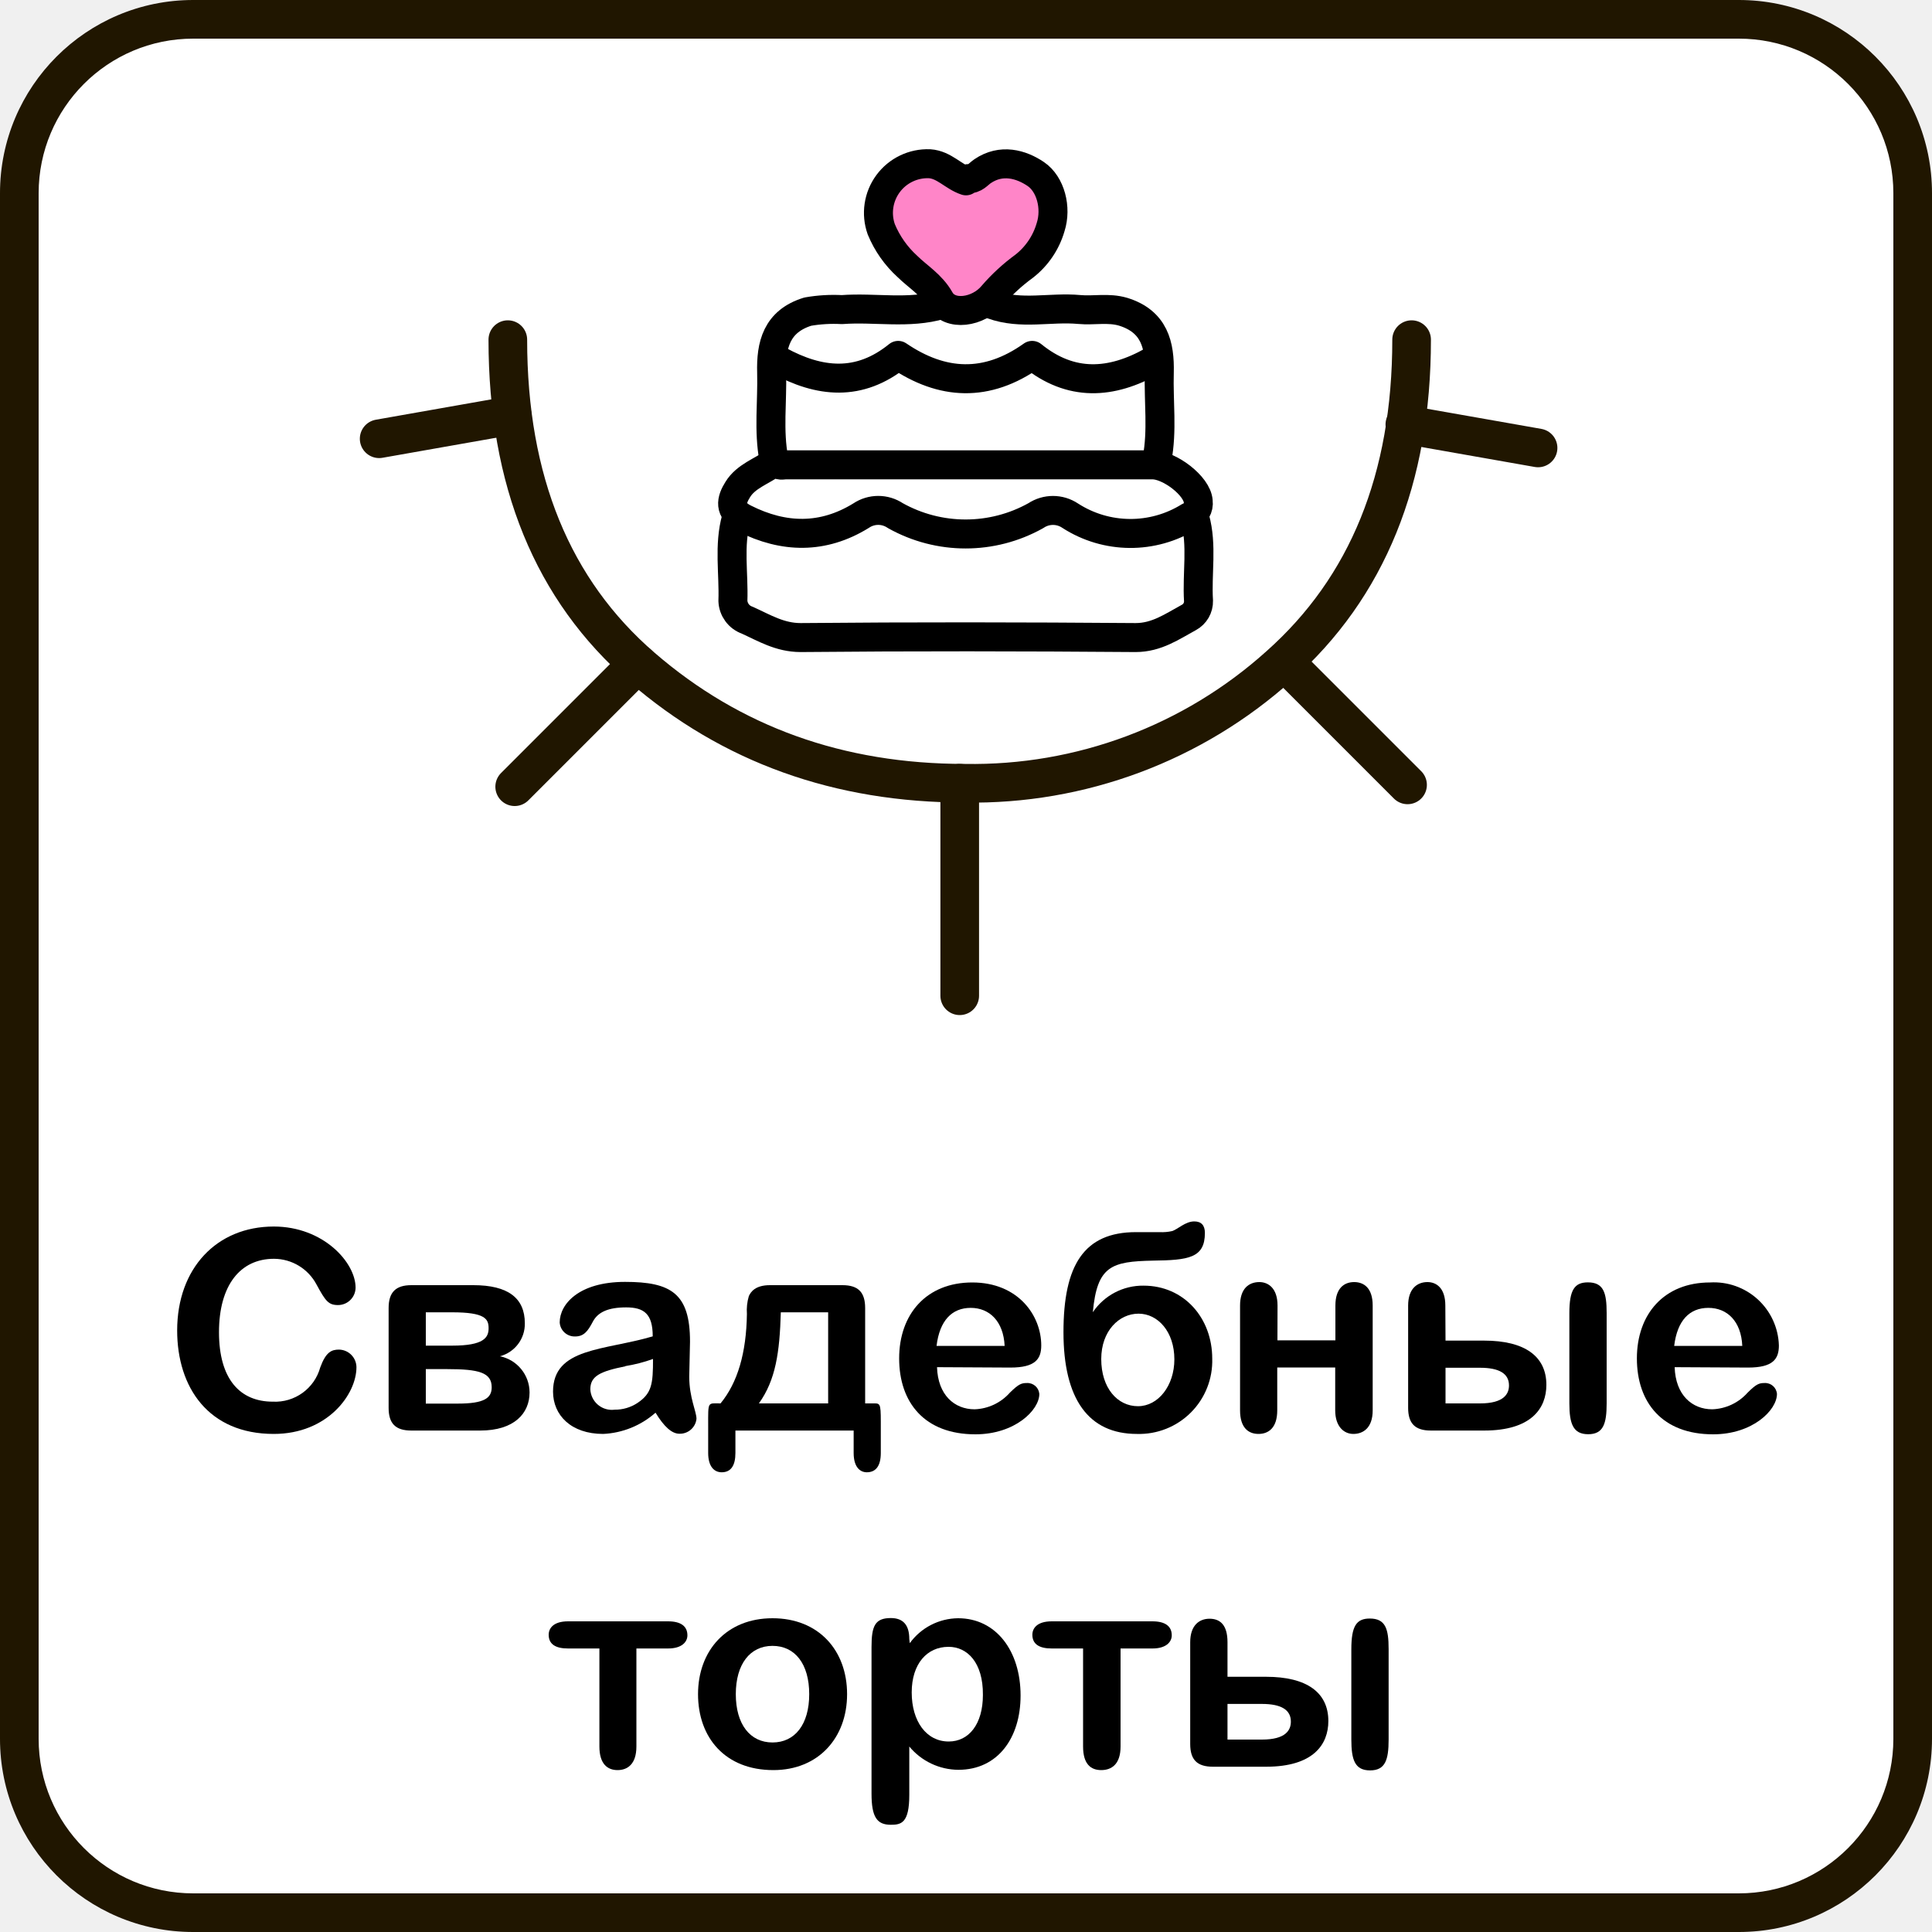
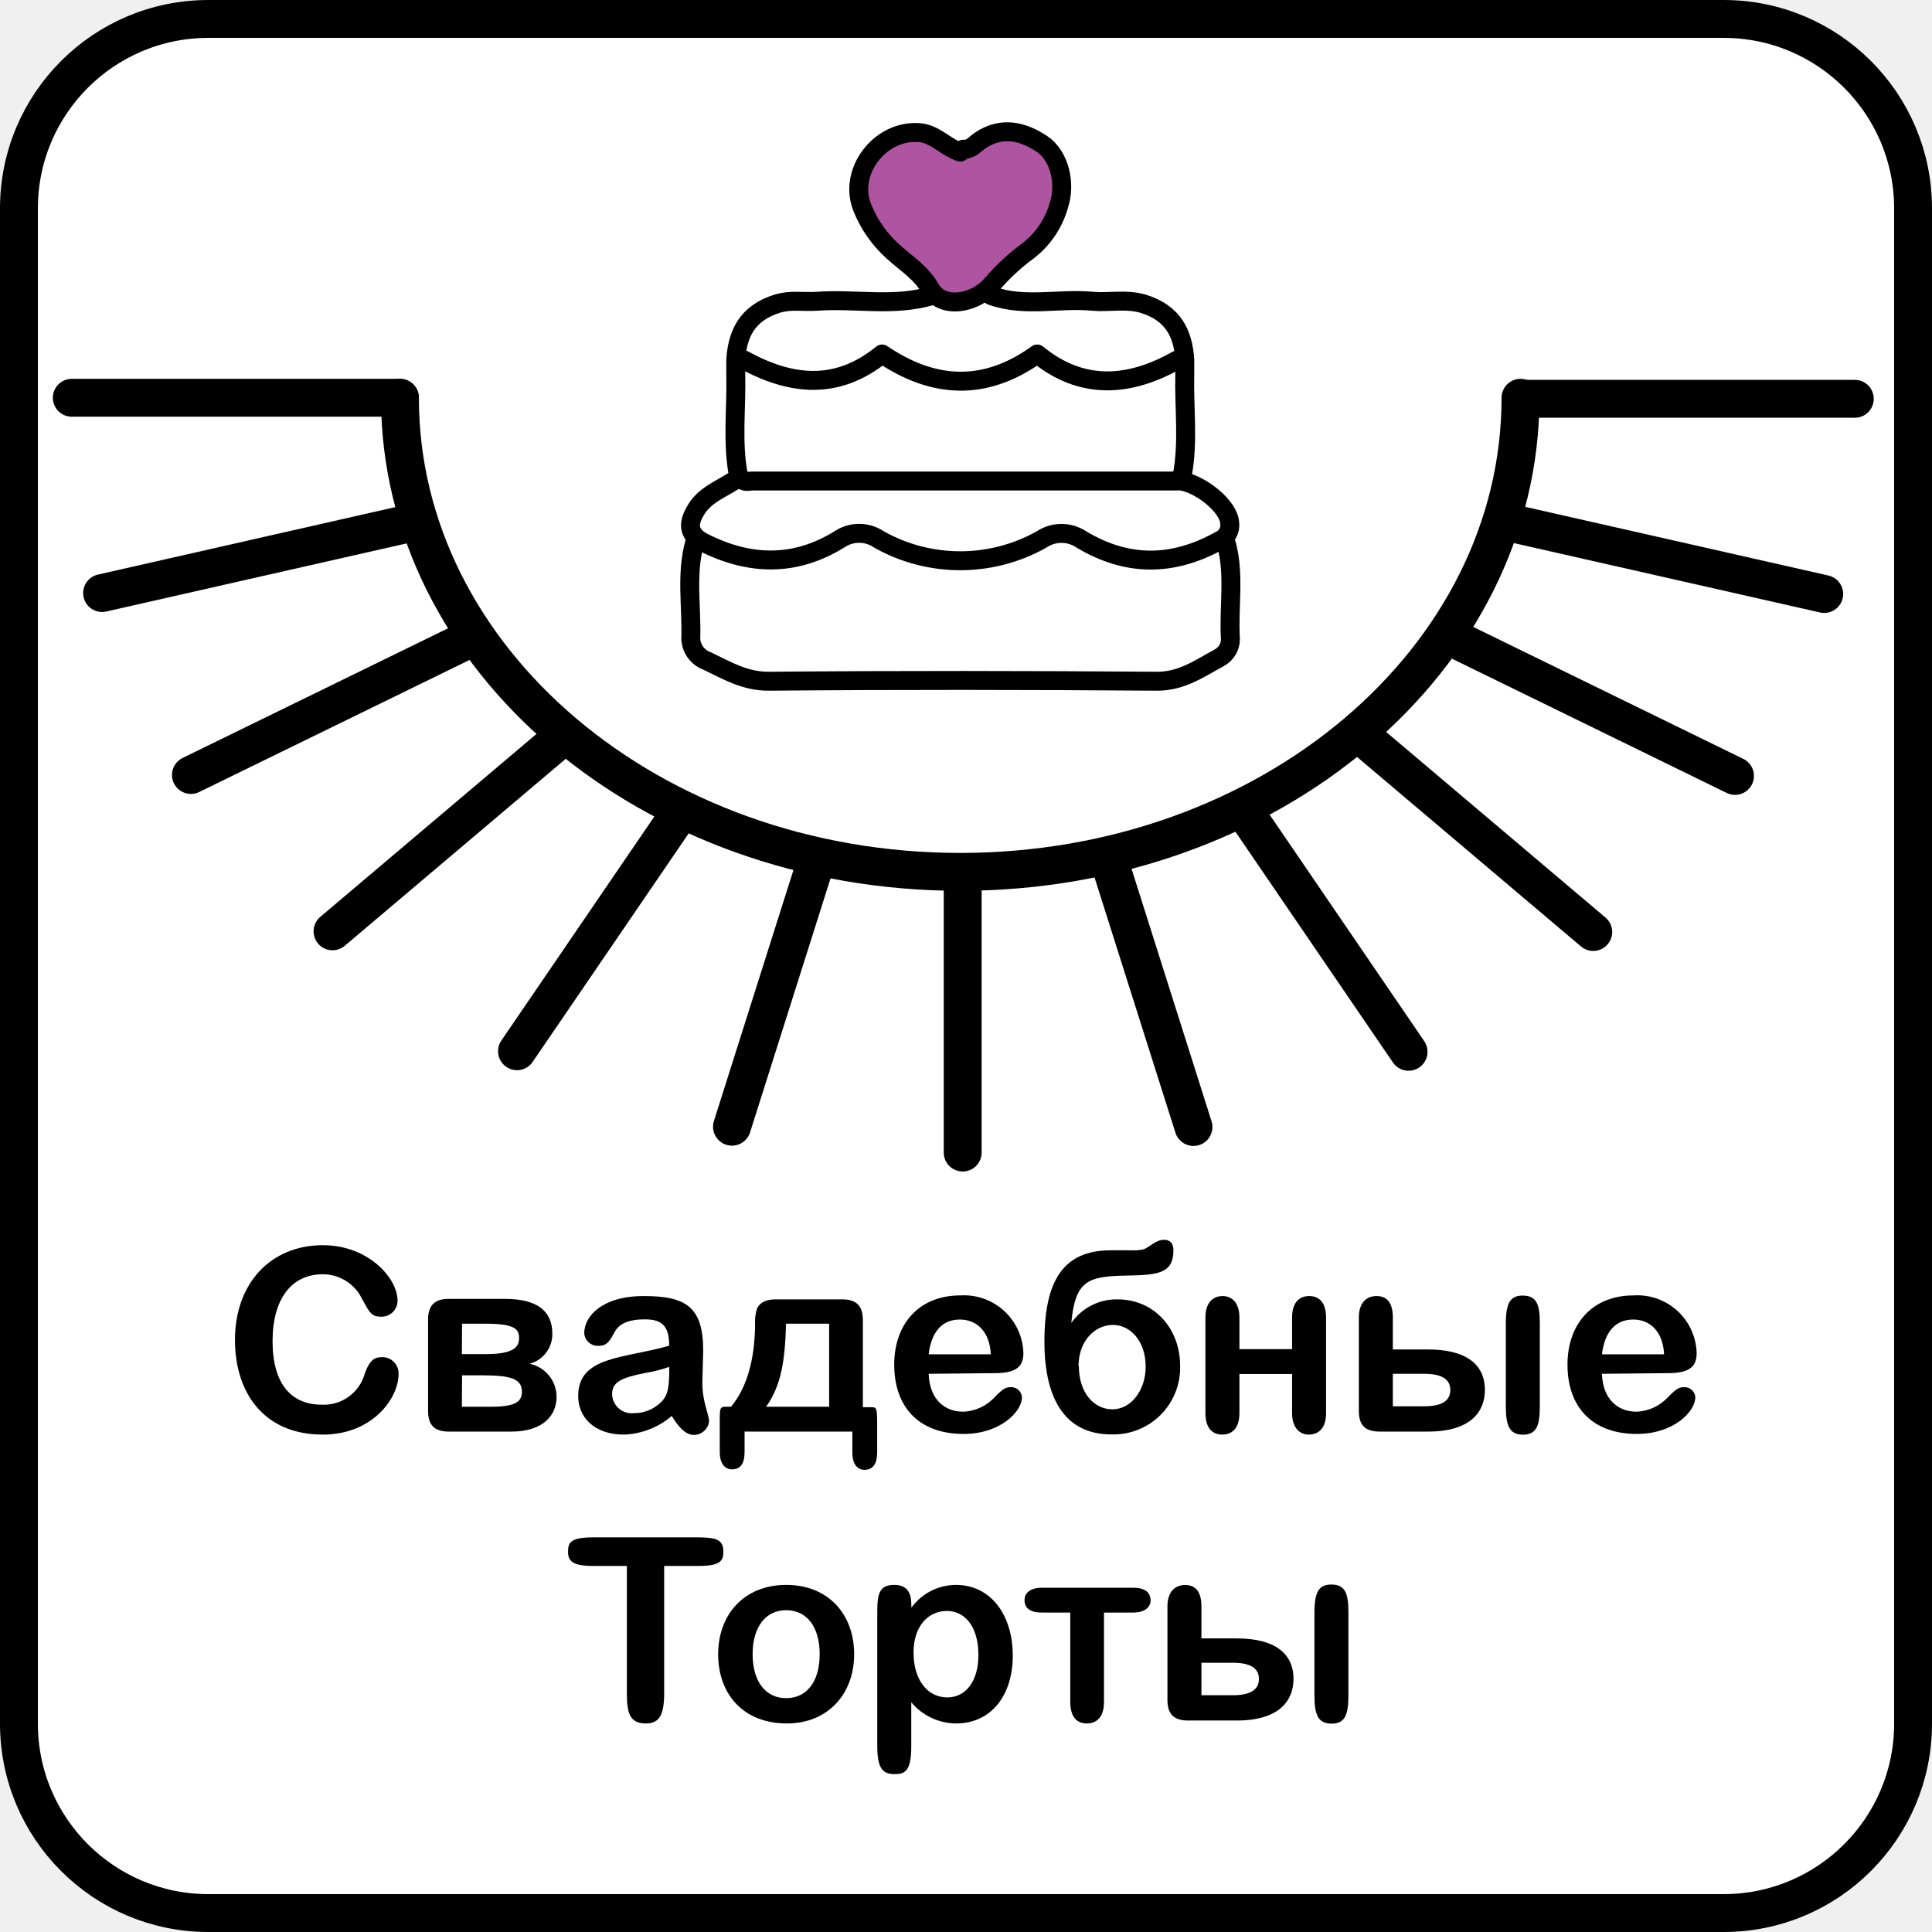
- <svg xmlns="http://www.w3.org/2000/svg" viewBox="0 0 200 200">
+ <svg xmlns="http://www.w3.org/2000/svg" viewBox="0 0 204 204">
  <defs>
-     <style>.cls-1{fill:#fff;}.cls-2{fill:#201600;}.cls-3,.cls-5{fill:none;}.cls-3,.cls-4{stroke:#000;stroke-width:3px;}.cls-3,.cls-4,.cls-5{stroke-linecap:round;stroke-linejoin:round;}.cls-4{fill:#ff85c8;}.cls-5{stroke:#201600;stroke-width:4px;}</style>
+     <style>.cls-1,.cls-3{fill:#fff;}.cls-1,.cls-2,.cls-5{stroke:#000;}.cls-1,.cls-2{stroke-miterlimit:10;stroke-width:4px;}.cls-2,.cls-5{fill:none;stroke-linecap:round;}.cls-4{fill:#af54a1;}.cls-5{stroke-linejoin:round;stroke-width:2px;}</style>
  </defs>
-   <g id="Слой_2" data-name="Слой 2">
-     <g id="Слой_2-2" data-name="Слой 2">
-       <rect class="cls-1" x="2" y="2" width="196" height="196" rx="18" ry="18" />
-       <path class="cls-2" d="M180,4a16,16,0,0,1,16,16V180a16,16,0,0,1-16,16H20A16,16,0,0,1,4,180V20A16,16,0,0,1,20,4H180m0-4H20A20,20,0,0,0,0,20V180a20,20,0,0,0,20,20H180a20,20,0,0,0,20-20V20A20,20,0,0,0,180,0Z" />
-       <path class="cls-3" d="M76.22,53.65c-.79,2.82-.25,5.7-.35,8.55a2.21,2.21,0,0,0,1.48,2C79.12,65,80.73,66,82.88,66c11.56-.11,23.12-.09,34.68,0,2.18,0,3.78-1.14,5.51-2.08a1.89,1.89,0,0,0,1-1.72c-.18-2.85.41-5.73-.37-8.55" />
-       <path class="cls-3" d="M80.36,47.87c.26.41.67.25,1,.25q19,0,37.95,0c1.75,0,4.63,2.17,4.73,3.78a1.49,1.49,0,0,1-.92,1.58,11.51,11.51,0,0,1-12.34-.1,3.19,3.19,0,0,0-3.55,0,14.88,14.88,0,0,1-14.54,0,3.17,3.17,0,0,0-3.55,0c-3.94,2.43-8,2.35-12.07.3-1.66-.82-1.37-1.94-.7-3,.84-1.38,2.47-1.88,3.73-2.79" />
-       <path class="cls-4" d="M100,18.72c-1.33-.44-2.26-1.67-3.77-1.77a5.09,5.09,0,0,0-5,6.79,10.73,10.73,0,0,0,2.69,3.83C95,28.64,96.42,29.46,97.29,31c1,1.8,4,1.34,5.47-.44a19.41,19.41,0,0,1,3.26-3,7.92,7.92,0,0,0,2.74-4.05c.64-2,0-4.45-1.53-5.49s-3.58-1.61-5.51-.3c-.46.31-.83.86-1.5.77" />
-       <path class="cls-3" d="M97.45,31.54c-3.39,1-6.87.25-10.3.51a15.62,15.62,0,0,0-3.53.21c-3.24,1-3.82,3.47-3.74,6.31.08,3-.34,6,.23,9" />
-       <path class="cls-3" d="M102.73,31.54c3,1.08,6,.22,9,.5,1.5.14,3-.22,4.53.23,3.25,1,3.82,3.46,3.75,6.3-.09,3,.34,6-.24,9" />
-       <path class="cls-3" d="M80.62,37.32c4.2,2.3,8.33,2.74,12.36-.53,4.56,3.1,9.17,3.34,13.87,0,4,3.25,8.18,3,12.47.57" />
-       <path d="M36.9,141.53c0,2.82-3,6.91-8.56,6.91-6.76,0-10-4.82-10-10.71,0-6.43,4.09-10.76,10-10.76,5.13,0,8.47,3.72,8.47,6.33A1.82,1.82,0,0,1,35,135.1c-1,0-1.3-.41-2.23-2.12a5,5,0,0,0-4.41-2.67c-3.48,0-5.69,2.73-5.69,7.6s2.18,7.19,5.57,7.19a4.84,4.84,0,0,0,4.91-3.54c.58-1.59,1.16-1.85,1.94-1.85A1.84,1.84,0,0,1,36.9,141.53Z" />
-       <path d="M54.82,144.15c0,2.17-1.6,3.94-5.11,3.94H42.58c-1.66,0-2.35-.75-2.35-2.35V135.41c0-1.65.75-2.37,2.35-2.37H49c3.59,0,5.33,1.33,5.33,3.94a3.46,3.46,0,0,1-2.58,3.42A3.83,3.83,0,0,1,54.82,144.15ZM44.08,139.3h2.73c3.28,0,3.77-.84,3.77-1.8s-.35-1.65-3.77-1.65H44.08Zm0,6h3.31c2.76,0,3.51-.58,3.51-1.69,0-1.53-1.33-1.88-4.61-1.88H44.08Z" />
-       <path d="M62.44,148.44c-3.33,0-5.19-1.95-5.19-4.38,0-4.58,5.31-4.24,10.32-5.72,0-2.32-.89-3-2.75-3s-2.93.49-3.45,1.48-.93,1.53-1.83,1.53a1.55,1.55,0,0,1-1.6-1.45c0-1.91,2-4.2,6.76-4.2s6.73,1.19,6.73,6.18l-.08,3.62c0,2.21.75,3.6.75,4.38a1.73,1.73,0,0,1-1.77,1.54c-.78,0-1.59-.73-2.47-2.18A8.78,8.78,0,0,1,62.44,148.44Zm2.29-7c-2.58.52-3.62,1-3.62,2.38a2.23,2.23,0,0,0,2.52,2.11,4.19,4.19,0,0,0,2.35-.69c1.51-1,1.62-2,1.62-4.56A16.22,16.22,0,0,1,64.73,141.42Z" />
-       <path d="M88.37,148.09H76.13v2.32c0,1.31-.47,2-1.42,2-.79,0-1.4-.61-1.4-2V147.6c0-2.58-.08-2.32,1.28-2.32,1.77-2.15,2.67-5.22,2.73-9.26a5.19,5.19,0,0,1,.2-1.85c.2-.44.67-1.13,2.18-1.13h7.51c1.65,0,2.35.75,2.35,2.37v9.87h.69c.85,0,.93-.15.93,1.91v3.22c0,1.31-.49,2-1.45,2-.66,0-1.36-.49-1.36-2Zm-2.64-2.81v-9.43h-4.9c-.12,4.15-.53,7-2.27,9.43Z" />
-       <path d="M97,141.53c.09,2.88,1.8,4.36,3.89,4.36a5.11,5.11,0,0,0,3.65-1.72c.93-.92,1.22-1,1.77-1a1.23,1.23,0,0,1,1.28,1.13c0,1.68-2.53,4.18-6.62,4.18-5.25,0-7.89-3.28-7.89-7.86s2.82-7.86,7.57-7.86,7.14,3.42,7.14,6.52c0,1.4-.61,2.29-3.19,2.29Zm7-2.2c-.12-2.55-1.57-3.94-3.51-3.94s-3.22,1.3-3.54,3.94Z" />
-       <path d="M118.38,133.09c4.21,0,7.11,3.37,7.11,7.55a7.57,7.57,0,0,1-7.8,7.8c-5,0-7.6-3.6-7.6-10.53s2.11-10.36,7.51-10.36h.4l1.63,0h.4a4.81,4.81,0,0,0,1.31-.11c.58-.18,1.36-1,2.29-1,.73,0,1.1.41,1.1,1.19,0,2.61-1.71,2.82-5.39,2.87-4.27.09-5.77.53-6.21,5.34A6.24,6.24,0,0,1,118.38,133.09Zm-4.38,7.6c0,3,1.68,4.88,3.8,4.88s3.77-2.15,3.77-4.85c0-2.87-1.71-4.73-3.71-4.73S114,137.76,114,140.69Z" />
-       <path d="M132.24,138.75h6v-3.6c0-1.82.93-2.43,1.94-2.43s1.92.61,1.92,2.43V146c0,1.83-1,2.44-2,2.44s-1.88-.79-1.88-2.44v-4.44h-6V146c0,1.83-.92,2.44-1.94,2.44s-1.91-.61-1.91-2.44V135.15c0-1.74.89-2.43,2-2.43.9,0,1.88.61,1.88,2.43Z" />
-       <path d="M149.64,138.78h4c4.2,0,6.44,1.62,6.44,4.58,0,2.44-1.57,4.73-6.44,4.73h-5.52c-1.65,0-2.35-.75-2.35-2.35V135.15c0-1.74.93-2.43,2-2.43.92,0,1.85.61,1.85,2.43Zm0,6.5h3.57c2.49,0,3-1,3-1.86,0-1.22-1-1.83-3-1.83h-3.57Zm16.68,0c0,2.11-.35,3.19-1.91,3.19s-1.95-1.08-1.95-3.19v-9.34c0-2.41.53-3.19,1.92-3.19,1.62,0,1.94,1.07,1.94,3.16Z" />
-       <path d="M173.36,141.53c.09,2.88,1.8,4.36,3.89,4.36a5.13,5.13,0,0,0,3.66-1.72c.92-.92,1.21-1,1.77-1a1.22,1.22,0,0,1,1.27,1.13c0,1.68-2.52,4.18-6.61,4.18-5.25,0-7.89-3.28-7.89-7.86s2.81-7.86,7.57-7.86a6.73,6.73,0,0,1,7.13,6.52c0,1.4-.6,2.29-3.19,2.29Zm7-2.2c-.11-2.55-1.56-3.94-3.51-3.94s-3.22,1.3-3.54,3.94Z" />
-       <path d="M65.88,170.65V180.8c0,1.83-.93,2.44-1.95,2.44s-1.88-.61-1.88-2.44V170.65H58.8c-1.31,0-2-.46-2-1.42,0-.67.49-1.39,2-1.39H69.16c1.3,0,2,.49,2,1.45,0,.66-.55,1.36-2,1.36Z" />
-       <path d="M87.69,175.38c0,4.55-3,7.86-7.63,7.86-5,0-7.8-3.37-7.8-7.86s2.93-7.86,7.71-7.86S87.69,170.85,87.69,175.38Zm-3.92,0c0-3.14-1.48-5-3.8-5s-3.8,1.88-3.8,5,1.48,5,3.8,5S83.77,178.51,83.77,175.38Z" />
-       <path d="M94.18,170.1a6.25,6.25,0,0,1,5-2.58c3.94,0,6.47,3.39,6.47,8,0,4.38-2.35,7.69-6.44,7.69a6.65,6.65,0,0,1-5.08-2.41v5c0,2.93-.84,3.1-1.91,3.1-1.43,0-2-.78-2-3.22V170.5c0-2.17.35-3,2-3,1.27,0,1.91.72,1.91,2.17Zm4,.38c-2.2,0-3.8,1.74-3.8,4.72s1.51,5.08,3.83,5.08c2.09,0,3.54-1.8,3.54-4.82C101.78,172.07,100.1,170.48,98.21,170.48Z" />
-       <path d="M116,170.65V180.8c0,1.83-.93,2.44-2,2.44s-1.88-.61-1.88-2.44V170.65h-3.25c-1.3,0-2-.46-2-1.42,0-.67.49-1.39,2-1.39H119.3c1.3,0,2,.49,2,1.45,0,.66-.55,1.36-2,1.36Z" />
-       <path d="M127.07,173.58h4c4.2,0,6.44,1.62,6.44,4.58,0,2.44-1.57,4.73-6.44,4.73h-5.51c-1.66,0-2.35-.75-2.35-2.35V170c0-1.74.93-2.43,2-2.43s1.86.61,1.86,2.43Zm0,6.5h3.56c2.5,0,3-1,3-1.86,0-1.22-1-1.83-3-1.83h-3.56Zm16.68,0c0,2.11-.35,3.19-1.92,3.19s-1.94-1.08-1.94-3.19v-9.34c0-2.41.52-3.19,1.91-3.19,1.63,0,1.95,1.07,1.95,3.16Z" />
-       <line class="cls-5" x1="53.03" y1="42.99" x2="39.25" y2="45.42" />
-       <line class="cls-5" x1="66.01" y1="68.71" x2="53.28" y2="81.44" />
-       <line class="cls-5" x1="99.35" y1="81.08" x2="99.35" y2="103.08" />
-       <line class="cls-5" x1="132.98" y1="68.52" x2="145.71" y2="81.25" />
-       <line class="cls-5" x1="145.43" y1="43.94" x2="159.22" y2="46.37" />
-       <path class="cls-5" d="M146.13,35.16q0,21.59-13.71,33.76A47.44,47.44,0,0,1,99.86,81.08q-19.53,0-33.41-12T52.57,35.16" />
-     </g>
+   <g id="Категории">
+     <rect class="cls-1" x="2" y="2" width="200" height="200" rx="20" ry="20" />
+     <path class="cls-2" d="M160.55,42c0,27.64-26.49,50.06-59.16,50.06S42.23,69.64,42.23,42" />
+     <line class="cls-2" x1="7.58" y1="42" x2="42.23" y2="42" />
+     <line class="cls-2" x1="10.78" y1="62.62" x2="44.24" y2="55.03" />
+     <line class="cls-2" x1="20.16" y1="81.83" x2="50.17" y2="67.17" />
+     <line class="cls-2" x1="35.11" y1="98.34" x2="59.61" y2="77.61" />
+     <line class="cls-2" x1="54.59" y1="111" x2="71.92" y2="85.62" />
+     <line class="cls-2" x1="77.29" y1="118.97" x2="86.26" y2="90.66" />
+     <line class="cls-2" x1="101.65" y1="121.7" x2="101.65" y2="92.39" />
+     <line class="cls-2" x1="126.02" y1="119" x2="117.05" y2="90.69" />
+     <line class="cls-2" x1="148.73" y1="111.06" x2="131.4" y2="85.67" />
+     <line class="cls-2" x1="168.23" y1="98.41" x2="143.73" y2="77.68" />
+     <line class="cls-2" x1="183.2" y1="81.93" x2="153.2" y2="67.27" />
+     <line class="cls-2" x1="192.62" y1="62.72" x2="159.16" y2="55.14" />
+     <line class="cls-2" x1="195.85" y1="42.11" x2="161.2" y2="42.11" />
+     <path d="M42.09,145.06c0,2.61-2.78,6.42-8,6.42-6.28,0-9.28-4.48-9.28-10,0-6,3.8-10,9.28-10,4.78,0,7.89,3.45,7.89,5.88a1.69,1.69,0,0,1-1.73,1.67c-1,0-1.22-.37-2.08-2a4.6,4.6,0,0,0-4.1-2.48c-3.24,0-5.29,2.54-5.29,7.07s2,6.7,5.18,6.7a4.48,4.48,0,0,0,4.56-3.3c.54-1.48,1.08-1.72,1.81-1.72A1.72,1.72,0,0,1,42.09,145.06Z" />
+     <path d="M58.77,147.49c0,2-1.48,3.67-4.75,3.67H47.38c-1.54,0-2.18-.71-2.18-2.19v-9.61c0-1.54.7-2.21,2.18-2.21h5.94c3.35,0,5,1.24,5,3.67a3.23,3.23,0,0,1-2.4,3.18A3.57,3.57,0,0,1,58.77,147.49Zm-10-4.51h2.53c3,0,3.51-.79,3.51-1.68s-.32-1.53-3.51-1.53H48.79Zm0,5.56h3.07c2.57,0,3.27-.54,3.27-1.57,0-1.43-1.24-1.75-4.29-1.75H48.79Z" />
+     <path d="M65.88,151.48c-3.11,0-4.83-1.81-4.83-4.08,0-4.26,4.94-3.94,9.61-5.31,0-2.16-.84-2.78-2.57-2.78s-2.73.46-3.21,1.37c-.57,1.06-.86,1.43-1.7,1.43a1.44,1.44,0,0,1-1.49-1.35c0-1.78,1.89-3.91,6.29-3.91s6.27,1.11,6.27,5.75L74.16,146c0,2.06.71,3.35.71,4.08a1.61,1.61,0,0,1-1.65,1.43c-.73,0-1.49-.67-2.29-2A8.2,8.2,0,0,1,65.88,151.48ZM68,145c-2.4.48-3.37.94-3.37,2.21a2.07,2.07,0,0,0,2.34,2,3.88,3.88,0,0,0,2.19-.65c1.4-.91,1.51-1.83,1.51-4.23A16.54,16.54,0,0,1,68,145Z" />
+     <path d="M90,151.16H78.62v2.16c0,1.21-.43,1.83-1.32,1.83-.73,0-1.3-.57-1.3-1.83V150.7c0-2.41-.08-2.16,1.19-2.16,1.65-2,2.49-4.86,2.54-8.61a4.88,4.88,0,0,1,.19-1.73c.19-.41.62-1,2-1h7c1.54,0,2.19.7,2.19,2.21v9.18h.65c.78,0,.86-.14.86,1.78v3c0,1.21-.46,1.83-1.35,1.83-.62,0-1.27-.46-1.27-1.83Zm-2.45-2.62v-8.77H83c-.11,3.86-.49,6.5-2.11,8.77Z" />
+     <path d="M98.06,145.06c.08,2.67,1.67,4,3.62,4a4.75,4.75,0,0,0,3.4-1.59c.86-.86,1.13-1,1.65-1a1.14,1.14,0,0,1,1.18,1.05c0,1.57-2.34,3.89-6.15,3.89-4.89,0-7.34-3-7.34-7.31s2.62-7.32,7-7.32a6.28,6.28,0,0,1,6.64,6.07c0,1.3-.56,2.14-3,2.14Zm6.56-2.06c-.11-2.37-1.46-3.67-3.27-3.67s-3,1.22-3.29,3.67Z" />
+     <path d="M118,137.2c3.91,0,6.61,3.13,6.61,7a7.05,7.05,0,0,1-7.26,7.26c-4.61,0-7.07-3.35-7.07-9.8s2-9.64,7-9.64h.38l1.51,0h.38a4.11,4.11,0,0,0,1.21-.11c.54-.16,1.27-1,2.14-1,.67,0,1,.38,1,1.11,0,2.43-1.59,2.62-5,2.67-4,.08-5.37.49-5.78,5A5.83,5.83,0,0,1,118,137.2Zm-4.08,7.07c0,2.76,1.57,4.54,3.54,4.54s3.51-2,3.51-4.51c0-2.67-1.59-4.4-3.46-4.4S113.88,141.55,113.88,144.27Z" />
+     <path d="M130.87,142.46h5.56v-3.34c0-1.7.86-2.27,1.81-2.27s1.78.57,1.78,2.27v10.09c0,1.7-.89,2.27-1.84,2.27s-1.75-.73-1.75-2.27v-4.13h-5.56v4.13c0,1.7-.87,2.27-1.81,2.27s-1.78-.57-1.78-2.27V139.12c0-1.62.83-2.27,1.83-2.27.84,0,1.76.57,1.76,2.27Z" />
+     <path d="M147.07,142.49h3.72c3.92,0,6,1.51,6,4.27,0,2.26-1.45,4.4-6,4.4h-5.13c-1.54,0-2.18-.71-2.18-2.19v-9.85c0-1.62.86-2.27,1.86-2.27s1.73.57,1.73,2.27Zm0,6h3.32c2.32,0,2.75-.92,2.75-1.73,0-1.13-.92-1.7-2.75-1.7h-3.32Zm15.52,0c0,2-.33,3-1.78,3s-1.81-1-1.81-3v-8.69c0-2.24.48-3,1.78-3,1.51,0,1.81,1,1.81,2.94Z" />
+     <path d="M169.15,145.06c.08,2.67,1.68,4,3.62,4a4.75,4.75,0,0,0,3.4-1.59c.87-.86,1.14-1,1.65-1a1.14,1.14,0,0,1,1.19,1.05c0,1.57-2.35,3.89-6.16,3.89-4.88,0-7.34-3-7.34-7.31s2.62-7.32,7-7.32a6.27,6.27,0,0,1,6.64,6.07c0,1.3-.56,2.14-3,2.14Zm6.56-2.06c-.11-2.37-1.45-3.67-3.26-3.67s-3,1.22-3.3,3.67Z" />
+     <path d="M70.13,165.35v13.39c0,2.27-.46,3.24-1.94,3.24-1.73,0-2-1.16-2-3.24V165.35H62.68c-2.24,0-2.7-.51-2.7-1.51s.3-1.51,2.7-1.51h11c2,0,2.7.27,2.7,1.51,0,1-.33,1.51-2.7,1.51Z" />
+     <path d="M90.19,174.67c0,4.23-2.81,7.31-7.1,7.31-4.64,0-7.26-3.13-7.26-7.31s2.73-7.32,7.18-7.32S90.19,170.45,90.19,174.67Zm-3.64,0c0-2.92-1.38-4.65-3.54-4.65s-3.54,1.76-3.54,4.65,1.38,4.64,3.54,4.64S86.55,177.58,86.55,174.67Z" />
+     <path d="M96.24,169.75a5.81,5.81,0,0,1,4.7-2.4c3.67,0,6,3.16,6,7.48,0,4.07-2.19,7.15-6,7.15a6.21,6.21,0,0,1-4.72-2.24v4.7c0,2.72-.78,2.89-1.78,2.89-1.32,0-1.81-.73-1.81-3v-14.2c0-2,.32-2.78,1.81-2.78,1.18,0,1.78.67,1.78,2Zm3.75.35c-2,0-3.53,1.62-3.53,4.4s1.4,4.73,3.56,4.73c1.94,0,3.29-1.68,3.29-4.48C103.31,171.59,101.75,170.1,100,170.1Z" />
+     <path d="M116.57,170.27v9.44c0,1.7-.86,2.27-1.81,2.27s-1.75-.57-1.75-2.27v-9.44h-3c-1.21,0-1.83-.44-1.83-1.33,0-.62.46-1.29,1.83-1.29h9.64c1.21,0,1.84.46,1.84,1.35,0,.62-.52,1.27-1.84,1.27Z" />
+     <path d="M126.86,173h3.72c3.92,0,6,1.51,6,4.27,0,2.26-1.45,4.4-6,4.4h-5.13c-1.54,0-2.18-.71-2.18-2.19v-9.85c0-1.62.86-2.27,1.86-2.27s1.73.57,1.73,2.27Zm0,6h3.32c2.32,0,2.75-.92,2.75-1.73,0-1.13-.92-1.7-2.75-1.7h-3.32Zm15.52,0c0,2-.32,3-1.78,3s-1.81-1-1.81-3v-8.69c0-2.24.48-3,1.78-3,1.51,0,1.81,1,1.81,2.94Z" />
+     <path class="cls-3" d="M129.89,67.42a2.22,2.22,0,0,1-1.21,2c-2,1.11-3.93,2.48-6.5,2.46-13.66-.08-27.32-.1-41,0-2.54,0-4.44-1.16-6.53-2.13a2.61,2.61,0,0,1-1.74-2.38c.11-3.36-.52-6.76.4-10.09l.35-.38a4.08,4.08,0,0,0,.67.41c4.87,2.43,9.6,2.51,14.26-.36a3.72,3.72,0,0,1,4.19,0A17.5,17.5,0,0,0,110,57a3.78,3.78,0,0,1,4.2,0c4.8,2.87,9.61,2.9,14.58.13l.69.2C130.37,60.66,129.68,64.06,129.89,67.42Z" />
+     <path class="cls-3" d="M129.84,55.25a1.76,1.76,0,0,1-1.08,1.88c-5,2.77-9.78,2.74-14.58-.13a3.78,3.78,0,0,0-4.2,0,17.5,17.5,0,0,1-17.17,0,3.72,3.72,0,0,0-4.19,0c-4.66,2.87-9.39,2.79-14.26.36a4.08,4.08,0,0,1-.67-.41c-1.18-.92-.84-2.05-.15-3.16,1-1.62,2.91-2.21,4.41-3.29h.29c.3.49.78.29,1.19.29h44.82a2.89,2.89,0,0,1,.5,0C126.83,51.19,129.73,53.51,129.84,55.25Z" />
+     <path class="cls-3" d="M125.1,38c0,.49,0,1,0,1.54-.09,3.56.41,7.14-.27,10.69l-.1.62a2.89,2.89,0,0,0-.5,0H79.43c-.41,0-.89.2-1.19-.29H78v-.29c-.68-3.55-.19-7.13-.28-10.69,0-.53,0-1.05,0-1.54l.85.05c5,2.73,9.84,3.25,14.6-.62,5.38,3.65,10.83,4,16.38,0,4.7,3.84,9.66,3.5,14.73.66Z" />
+     <path class="cls-3" d="M125.1,38l-.85.05c-5.07,2.84-10,3.18-14.73-.66-5.55,4-11,3.69-16.38,0-4.76,3.87-9.64,3.35-14.6.62L77.69,38c.18-2.7,1.17-4.94,4.4-5.92,1.41-.43,2.78-.15,4.17-.25,4-.3,8.16.62,12.16-.6l.28-.05c1.14,1.07,3.11.94,4.68,0l1.28.06c3.5,1.27,7.13.26,10.69.6,1.77.16,3.55-.27,5.35.26C123.94,33,124.92,35.28,125.1,38Z" />
+     <path class="cls-4" d="M100.83,15.83l.86-.06c.8.11,1.23-.54,1.77-.91,2.28-1.54,4.5-1,6.52.35,1.86,1.24,2.56,4.17,1.79,6.5a9.24,9.24,0,0,1-3.23,4.78,22.75,22.75,0,0,0-3.84,3.56,5.34,5.34,0,0,1-1.32,1.1c-1.57,1-3.54,1.08-4.68,0a2.55,2.55,0,0,1-.47-.6c-1-1.81-2.65-2.78-4-4A12.38,12.38,0,0,1,91,22c-1.6-3.81,1.78-8.3,5.92-8C98.51,14.08,99.54,15.21,100.83,15.83Z" />
+     <path class="cls-5" d="M73.34,57.33c-.92,3.33-.29,6.73-.4,10.09a2.61,2.61,0,0,0,1.74,2.38c2.09,1,4,2.16,6.53,2.13,13.65-.12,27.31-.1,41,0,2.57,0,4.46-1.35,6.5-2.46a2.22,2.22,0,0,0,1.21-2c-.21-3.36.48-6.76-.44-10.09" />
+     <path class="cls-5" d="M78.24,50.5c.3.49.78.29,1.19.29h44.82a2.89,2.89,0,0,1,.5,0c2.08.36,5,2.68,5.09,4.42a1.76,1.76,0,0,1-1.08,1.88c-5,2.77-9.78,2.74-14.58-.13a3.78,3.78,0,0,0-4.2,0,17.5,17.5,0,0,1-17.17,0,3.72,3.72,0,0,0-4.19,0c-4.66,2.87-9.39,2.79-14.26.36a4.08,4.08,0,0,1-.67-.41c-1.18-.92-.84-2.05-.15-3.16,1-1.62,2.91-2.21,4.41-3.29" />
+     <path class="cls-5" d="M101.4,16.06a3.57,3.57,0,0,1-.57-.23C99.54,15.21,98.51,14.08,97,14c-4.14-.28-7.52,4.21-5.92,8a12.38,12.38,0,0,0,3.18,4.53c1.37,1.26,3,2.23,4,4a2.55,2.55,0,0,0,.47.6c1.14,1.07,3.11.94,4.68,0a5.34,5.34,0,0,0,1.32-1.1,22.75,22.75,0,0,1,3.84-3.56,9.24,9.24,0,0,0,3.23-4.78c.77-2.33.07-5.26-1.79-6.5-2-1.33-4.24-1.89-6.52-.35-.54.37-1,1-1.77.91" />
+     <path class="cls-5" d="M98.42,31.21c-4,1.22-8.11.3-12.16.6-1.39.1-2.76-.18-4.17.25-3.23,1-4.22,3.22-4.4,5.92,0,.49,0,1,0,1.54.09,3.56-.4,7.14.28,10.69" />
+     <path class="cls-5" d="M104.66,31.21c3.5,1.27,7.13.26,10.69.6,1.77.16,3.55-.27,5.35.26,3.24,1,4.22,3.21,4.4,5.91,0,.49,0,1,0,1.54-.09,3.56.41,7.14-.27,10.69" />
+     <path class="cls-5" d="M78.54,38c5,2.73,9.84,3.25,14.6-.62,5.38,3.65,10.83,4,16.38,0,4.7,3.84,9.66,3.5,14.73.66" />
  </g>
</svg>
